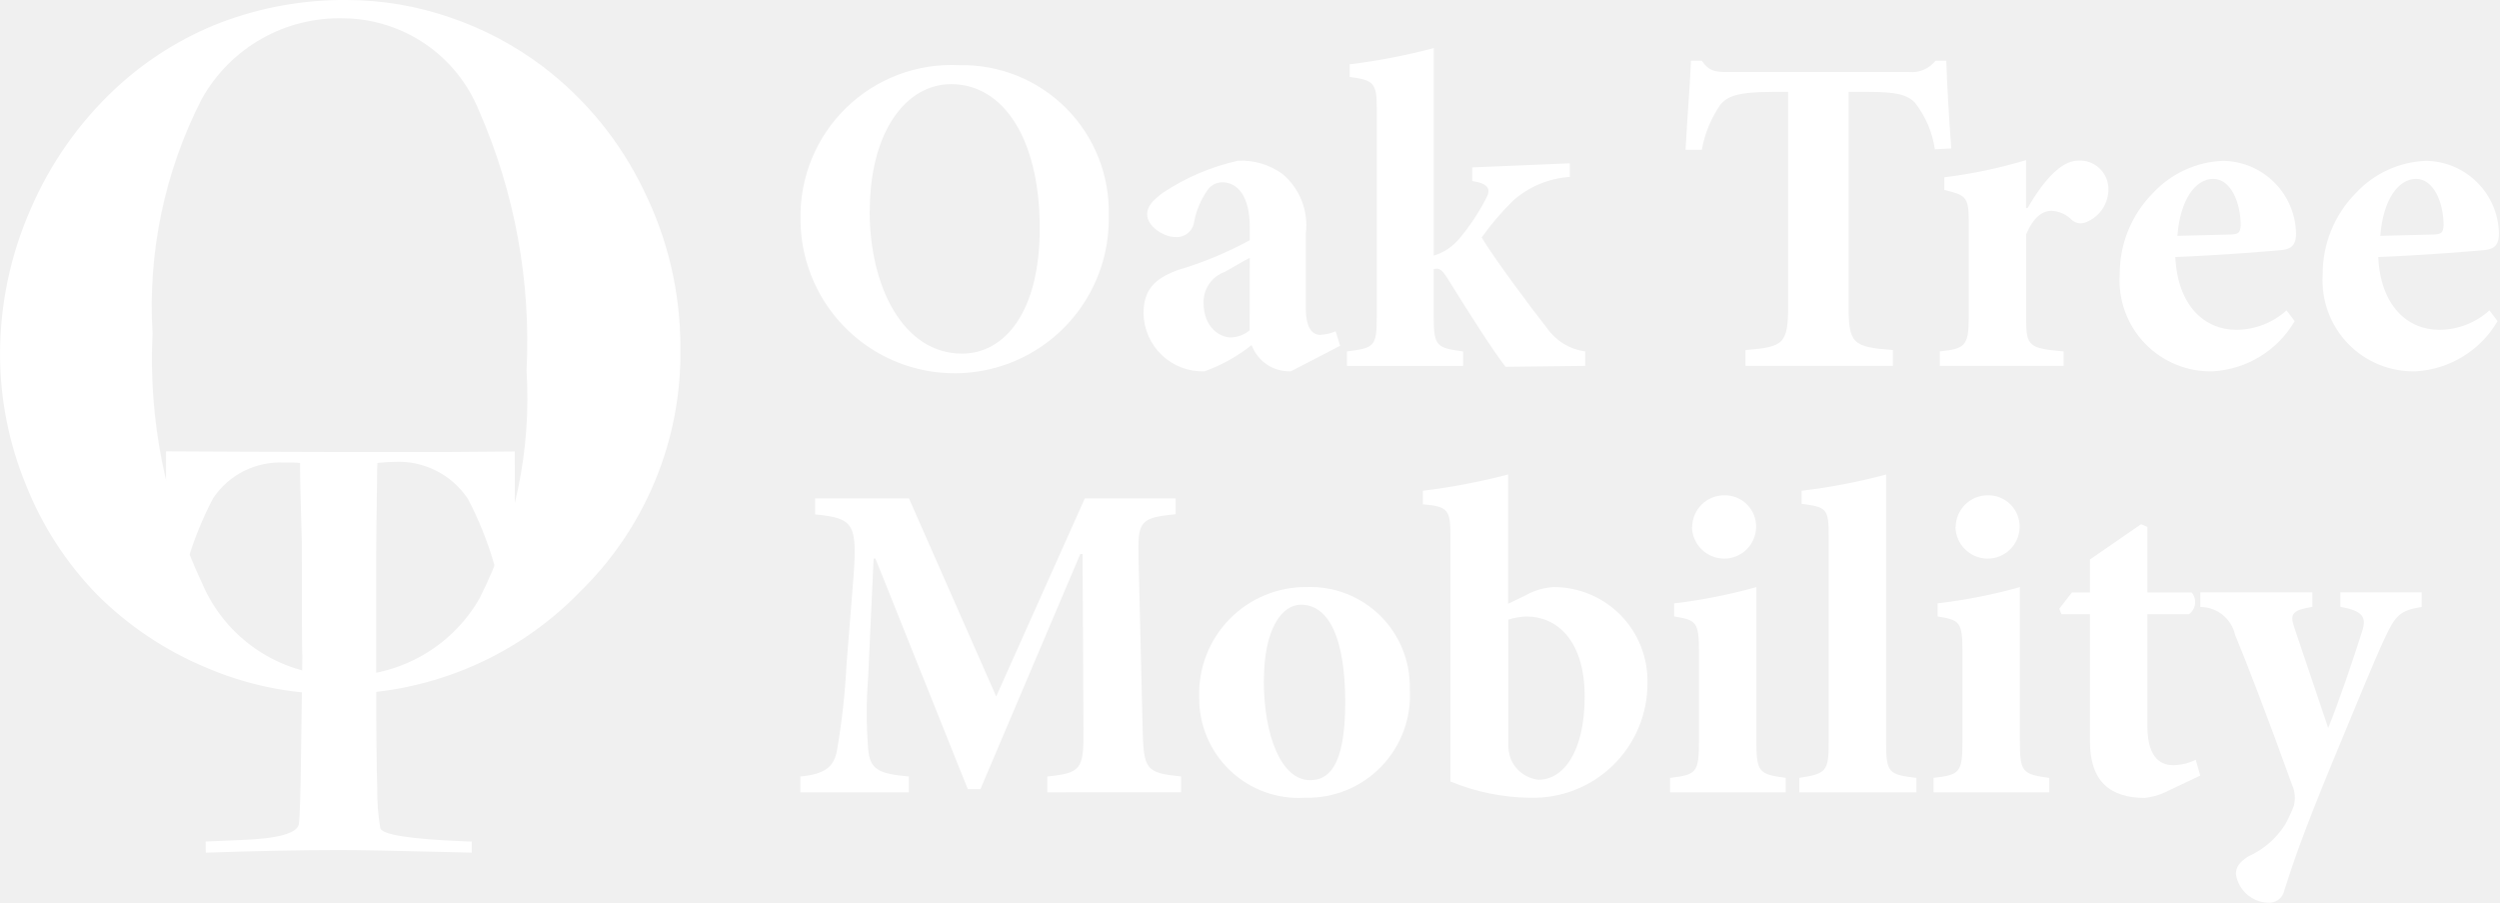
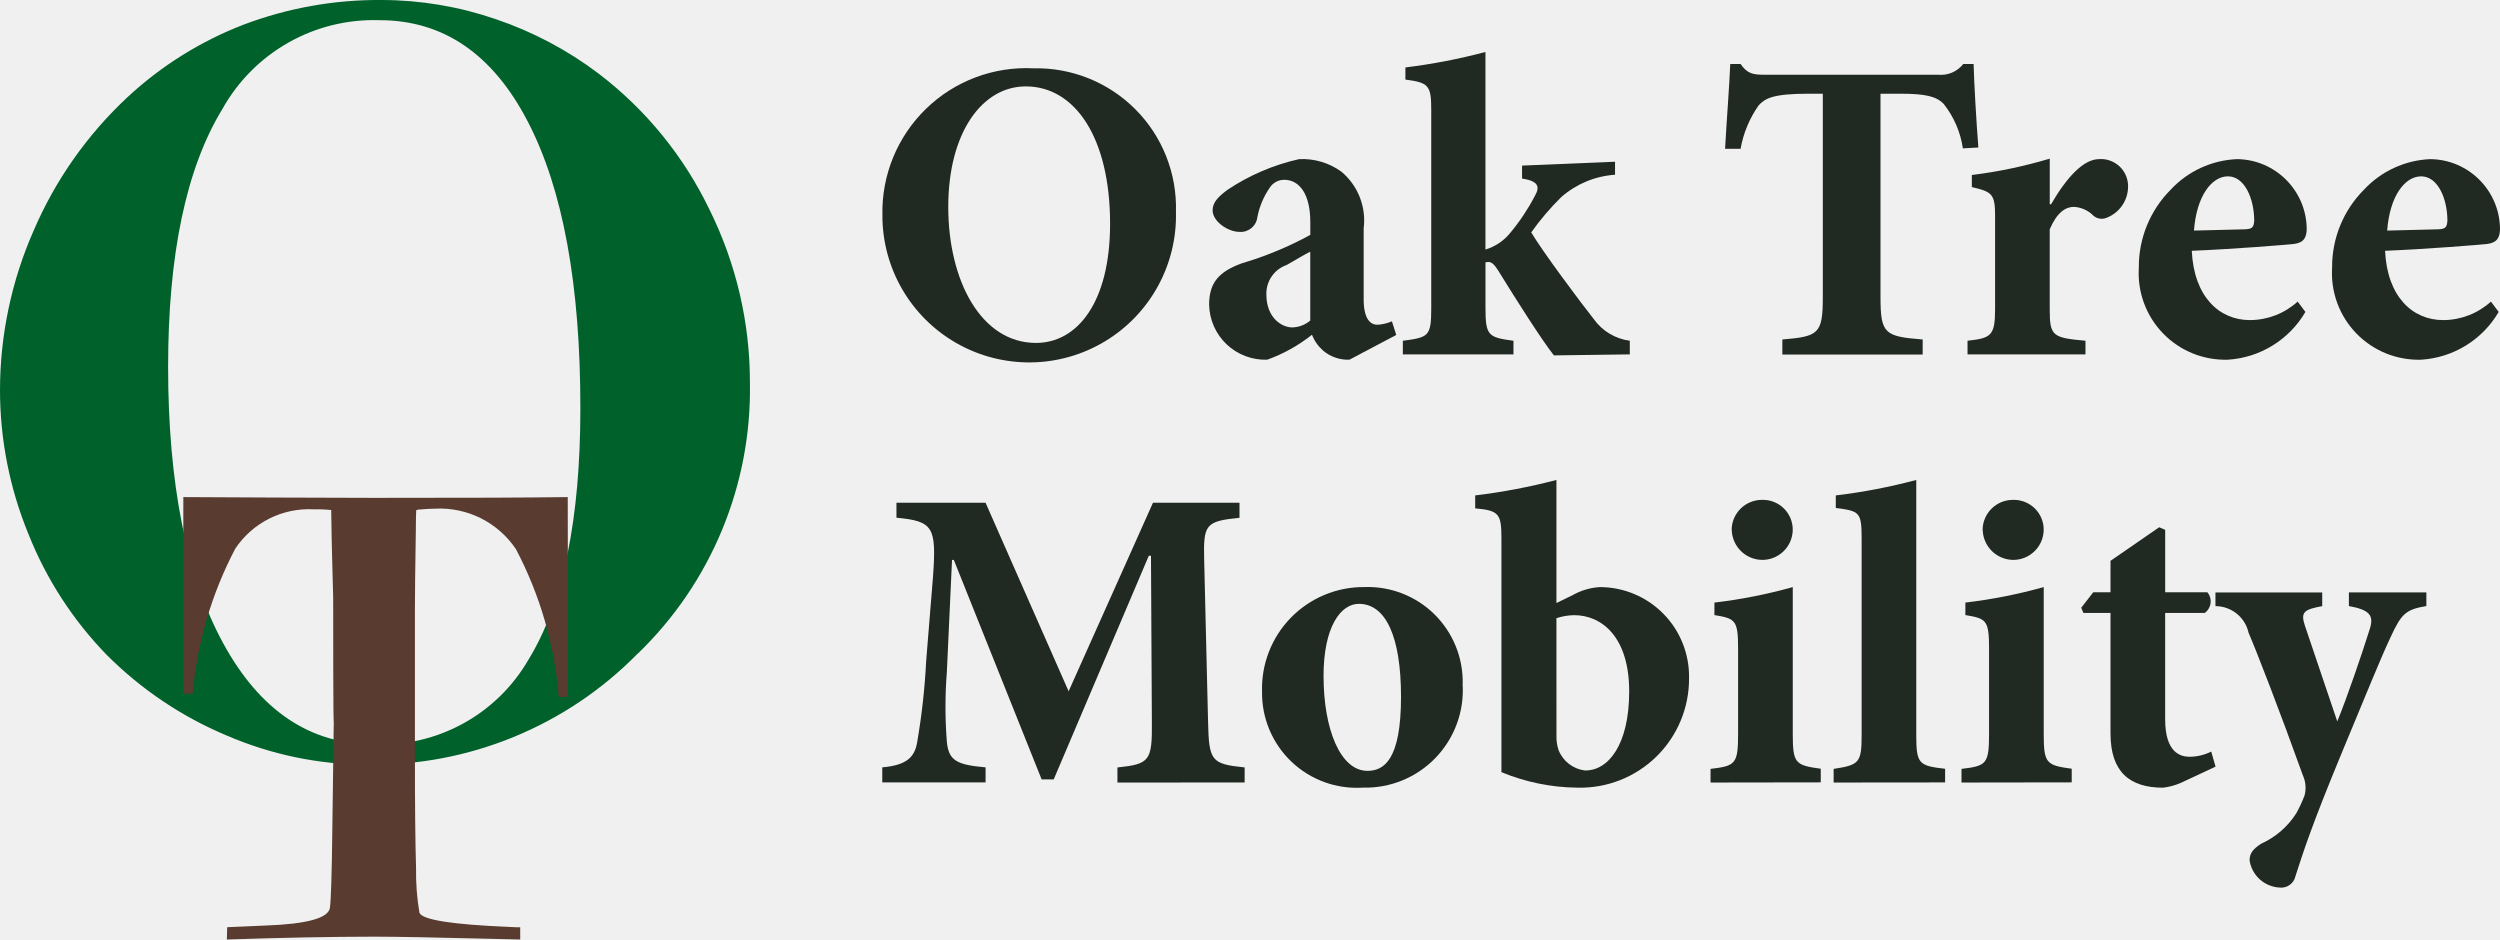
- <svg xmlns="http://www.w3.org/2000/svg" width="70.352" height="25.4" viewBox="0 0 70.352 25.4">
-   <g id="Group_1046" data-name="Group 1046" transform="translate(-552.508 -1270.721)">
+ <svg xmlns="http://www.w3.org/2000/svg" width="91.639" height="34.44" viewBox="0 0 91.639 34.44">
+   <g id="Group_1050" data-name="Group 1050" transform="translate(-552.509 -1268.721)">
    <g id="Group_967" data-name="Group 967" transform="translate(552.509 1268.721)">
-       <path id="Path_836" data-name="Path 836" d="M13.48,3.107a16.175,16.175,0,0,1,1.342,7.321,12.462,12.462,0,0,1-1.328,6.421,4.34,4.34,0,0,1-3.951,2.163A4.268,4.268,0,0,1,5.7,16.437,14.817,14.817,0,0,1,4.293,9.373,12.763,12.763,0,0,1,5.678,2.789,4.431,4.431,0,0,1,9.69.516a4.153,4.153,0,0,1,3.79,2.592m2.808,13.583a9.374,9.374,0,0,0,2.865-6.912A9.926,9.926,0,0,0,18.119,5.35,9.6,9.6,0,0,0,15.29,1.879,9.3,9.3,0,0,0,12.657.486,9.012,9.012,0,0,0,9.755,0,9.757,9.757,0,0,0,6.228.629a9.232,9.232,0,0,0-2.977,1.86A10.1,10.1,0,0,0,.859,5.89,10.128,10.128,0,0,0,0,9.968,9.682,9.682,0,0,0,.727,13.64a9.4,9.4,0,0,0,2,3.09A9.528,9.528,0,0,0,5.8,18.786a9.1,9.1,0,0,0,3.572.742,9.475,9.475,0,0,0,6.92-2.838" transform="translate(0 2)" fill="#fff" />
-       <path id="Path_837" data-name="Path 837" d="M19.3,60.641c.7-.024,1.373-.043,2-.055s1.217-.019,1.747-.019q.833,0,2.994.055c.326.005.575.012.747.018v-.313c-.06,0-.151,0-.274-.009-1.463-.06-2.23-.181-2.3-.362a6.147,6.147,0,0,1-.087-1.135q-.03-.98-.029-2.944V52.2q0-.561.024-2.023c0-.221,0-.385.01-.5l.048-.009c.189-.016.331-.024.425-.024a2.342,2.342,0,0,1,2.071,1.035,9.725,9.725,0,0,1,1.091,3.772h.239l-.008-5.1q-.9.011-1.929.015t-3.025,0q-1.007,0-2.627-.008t-2.237-.011v5.022h.239a9.809,9.809,0,0,1,1.087-3.7,2.264,2.264,0,0,1,2-1.006c.121,0,.214,0,.273,0s.119.007.175.012c0,.478.015.96.029,1.452s.021.752.021.784c0,6.708.053-.3-.021,5.9q-.021,1.768-.064,2.03-.074.388-1.64.444c-.412.018-.737.031-.982.042Z" transform="translate(-13.508 -34.646)" fill="#fff" />
+       <path id="Path_836" data-name="Path 836" d="M19.348,4.46q1.929,3.714,1.926,10.508,0,6.112-1.905,9.216a6.229,6.229,0,0,1-5.672,3.1q-3.494,0-5.513-3.7T6.162,13.452Q6.162,7.26,8.149,4A6.359,6.359,0,0,1,13.909.74q3.511,0,5.439,3.72m4.03,19.5a13.454,13.454,0,0,0,4.111-9.922,14.247,14.247,0,0,0-1.483-6.356A13.78,13.78,0,0,0,21.946,2.7a13.355,13.355,0,0,0-3.779-2A12.935,12.935,0,0,0,14,0,14,14,0,0,0,8.938.9a13.251,13.251,0,0,0-4.273,2.67A14.489,14.489,0,0,0,1.233,8.454,14.536,14.536,0,0,0,0,14.307a13.9,13.9,0,0,0,1.043,5.27,13.5,13.5,0,0,0,2.875,4.435,13.676,13.676,0,0,0,4.4,2.952,13.055,13.055,0,0,0,5.126,1.066,13.6,13.6,0,0,0,9.932-4.073" transform="translate(0 0)" fill="#00612b" />
+       <path id="Path_837" data-name="Path 837" d="M19.785,65.558c1.01-.034,1.97-.062,2.874-.078s1.746-.027,2.508-.027q1.2,0,4.3.079c.468.008.825.017,1.072.026v-.449c-.086,0-.217,0-.394-.013-2.1-.086-3.2-.26-3.3-.519a8.822,8.822,0,0,1-.124-1.628q-.043-1.406-.042-4.225V53.438q0-.8.034-2.9c0-.317.006-.553.014-.719L26.8,49.8c.272-.024.475-.035.611-.035a3.361,3.361,0,0,1,2.972,1.485,13.959,13.959,0,0,1,1.566,5.415h.343l-.011-7.325q-1.286.016-2.768.022t-4.342.006q-1.445,0-3.771-.012t-3.21-.016v7.208h.343a14.08,14.08,0,0,1,1.56-5.316,3.25,3.25,0,0,1,2.874-1.444c.173,0,.307,0,.392.007s.171.01.252.018c.007.686.022,1.378.042,2.083s.03,1.079.03,1.126c0,9.628.076-.429-.031,8.473q-.03,2.537-.091,2.913-.106.556-2.354.637c-.591.026-1.059.044-1.409.061Z" transform="translate(-11.47 -31.119)" fill="#593b30" />
    </g>
-     <g id="Group_966" data-name="Group 966" transform="translate(575.044 1272.073)">
-       <path id="Path_838" data-name="Path 838" d="M96.253,10.115a4.339,4.339,0,1,1-8.677.1,4.253,4.253,0,0,1,4.466-4.338,4.12,4.12,0,0,1,4.211,4.237m-6.731-.14c0,2.176.967,4.02,2.6,4.02,1.209,0,2.189-1.183,2.189-3.524,0-2.532-1.031-4.059-2.494-4.059-1.285,0-2.29,1.361-2.29,3.562" transform="translate(-87.576 -5.395)" fill="#fff" />
-       <path id="Path_839" data-name="Path 839" d="M129.253,22.24a1.135,1.135,0,0,1-.776-.267,1.189,1.189,0,0,1-.331-.471,4.653,4.653,0,0,1-1.323.738,1.659,1.659,0,0,1-1.718-1.628c0-.662.305-.98.967-1.222a10.312,10.312,0,0,0,2.023-.84v-.382c0-.8-.305-1.247-.776-1.247a.51.51,0,0,0-.42.229,2.3,2.3,0,0,0-.369.878.494.494,0,0,1-.534.433c-.331,0-.789-.305-.789-.636,0-.229.153-.394.445-.611a6.272,6.272,0,0,1,2.112-.9,1.964,1.964,0,0,1,1.247.369,1.877,1.877,0,0,1,.662,1.68v2.1c0,.585.2.751.407.751a1.264,1.264,0,0,0,.433-.1l.127.407Zm-1.158-3.193c-.229.115-.445.254-.7.394a.9.9,0,0,0-.6.865c0,.713.471.98.763.98a.858.858,0,0,0,.534-.2Z" transform="translate(-115.448 -13.143)" fill="#fff" />
-       <path id="Path_840" data-name="Path 840" d="M151.821,12.969c-.369-.471-1.094-1.616-1.654-2.519-.115-.178-.191-.242-.28-.242a.337.337,0,0,0-.089.013v1.349c0,.827.089.865.827.967v.407h-3.27v-.407c.763-.1.84-.127.84-.967V5.691c0-.712-.089-.789-.763-.878V4.457A17.556,17.556,0,0,0,149.8,4v5.84a1.5,1.5,0,0,0,.725-.484,6.188,6.188,0,0,0,.738-1.107c.153-.267.1-.433-.382-.509V7.358l2.748-.115v.382a2.684,2.684,0,0,0-1.59.662,7.717,7.717,0,0,0-.891,1.043c.331.56,1.45,2.061,1.845,2.557a1.558,1.558,0,0,0,1.069.649v.407Z" transform="translate(-131.972 -3.999)" fill="#fff" />
-       <path id="Path_841" data-name="Path 841" d="M191.411,7.877a2.764,2.764,0,0,0-.56-1.311c-.216-.229-.547-.305-1.285-.305h-.585v6.018c0,1.081.127,1.158,1.247,1.247v.445H186.08v-.445c1.069-.089,1.2-.165,1.2-1.247V6.261h-.433c-1.043,0-1.272.14-1.463.344a3.193,3.193,0,0,0-.534,1.285h-.458c.051-.929.127-1.857.153-2.506h.305c.2.293.369.318.725.318h5.115a.84.84,0,0,0,.738-.318h.305c.013.534.076,1.654.14,2.468Z" transform="translate(-159.476 -5.027)" fill="#fff" />
-       <path id="Path_842" data-name="Path 842" d="M214.693,17.61c.458-.789.954-1.336,1.425-1.336a.8.8,0,0,1,.852.789.991.991,0,0,1-.623.941.373.373,0,0,1-.395-.051.876.876,0,0,0-.585-.267c-.242,0-.5.165-.713.661v2.367c0,.789.076.84,1.056.929v.407h-3.486v-.407c.687-.076.814-.14.814-.929V17.94c0-.649-.1-.7-.687-.84v-.356a14.049,14.049,0,0,0,2.3-.484V17.61Z" transform="translate(-180.15 -13.106)" fill="#fff" />
-       <path id="Path_843" data-name="Path 843" d="M236.828,20.827a2.86,2.86,0,0,1-2.29,1.412,2.559,2.559,0,0,1-2.634-2.723,3.223,3.223,0,0,1,.942-2.3,2.839,2.839,0,0,1,1.959-.9,2.082,2.082,0,0,1,2.061,2.049c0,.254-.076.42-.369.458-.229.025-1.781.153-3.028.2.064,1.361.814,2.048,1.718,2.048a2.108,2.108,0,0,0,1.412-.547Zm-3.3-2.4,1.514-.038c.191-.013.255-.038.267-.254,0-.649-.28-1.311-.776-1.311s-.929.585-1.005,1.6" transform="translate(-194.765 -13.142)" fill="#fff" />
-       <path id="Path_844" data-name="Path 844" d="M259.029,20.827a2.86,2.86,0,0,1-2.29,1.412,2.559,2.559,0,0,1-2.634-2.723,3.223,3.223,0,0,1,.942-2.3,2.839,2.839,0,0,1,1.959-.9,2.082,2.082,0,0,1,2.061,2.049c0,.254-.076.42-.369.458-.229.025-1.781.153-3.028.2.064,1.361.814,2.048,1.718,2.048a2.108,2.108,0,0,0,1.412-.547Zm-3.3-2.4,1.514-.038c.191-.013.254-.038.267-.254,0-.649-.28-1.311-.776-1.311s-.929.585-1.005,1.6" transform="translate(-211.253 -13.142)" fill="#fff" />
-       <path id="Path_845" data-name="Path 845" d="M292.795,14.889v-.445c.954-.1,1.031-.191,1.018-1.361l-.026-4.9h-.064L290.912,14.8h-.356l-2.6-6.489h-.051l-.153,3.321a13,13,0,0,0,0,2.049c.051.573.305.687,1.145.763v.445h-3.054v-.445c.713-.064.954-.293,1.031-.738a19.958,19.958,0,0,0,.267-2.4l.2-2.507c.1-1.45.013-1.628-1.082-1.73V6.619H288.9l2.456,5.573,2.494-5.573h2.557v.445c-1.018.1-1.069.2-1.043,1.26l.114,4.758c.026,1.171.089,1.26,1.082,1.361v.445Z" transform="translate(-285.847 6.055)" fill="#fff" />
-       <path id="Path_846" data-name="Path 846" d="M335.387,19.174a2.88,2.88,0,0,1-2.951,3.066,2.8,2.8,0,0,1-2.977-2.837,3,3,0,0,1,3.028-3.092,2.8,2.8,0,0,1,2.9,2.863m-4.109-.229c0,1.565.5,2.8,1.3,2.8.483,0,.992-.318.992-2.189,0-1.768-.445-2.748-1.247-2.748-.534,0-1.043.674-1.043,2.138" transform="translate(-318.235 -1.143)" fill="#fff" />
-       <path id="Path_847" data-name="Path 847" d="M356.808,7.409a1.851,1.851,0,0,1,.814-.242,2.641,2.641,0,0,1,2.634,2.685,3.217,3.217,0,0,1-3.308,3.244,6,6,0,0,1-2.239-.458v-6.9c0-.738-.064-.84-.776-.9V4.457a18.06,18.06,0,0,0,2.4-.458V7.638Zm-.471,4.16a1.217,1.217,0,0,0,.064.42.963.963,0,0,0,.776.6c.687.013,1.311-.751,1.311-2.341,0-1.616-.814-2.252-1.629-2.252a1.8,1.8,0,0,0-.522.089Z" transform="translate(-336.412 8.001)" fill="#fff" />
-       <path id="Path_848" data-name="Path 848" d="M380.979,14.633v-.407c.738-.089.814-.14.814-1.043V10.663c0-.84-.089-.878-.7-.98V9.315a15.207,15.207,0,0,0,2.316-.458v4.326c0,.878.064.942.827,1.043v.407Zm.623-7.468a.9.9,0,0,1,.9-.891.88.88,0,0,1,.9.891.9.9,0,0,1-.916.891.91.91,0,0,1-.891-.891" transform="translate(-356.499 6.312)" fill="#fff" />
-       <path id="Path_849" data-name="Path 849" d="M395.121,12.943v-.407c.751-.115.827-.178.827-.992V5.717c0-.763-.064-.8-.763-.891V4.457A17.058,17.058,0,0,0,397.564,4v7.545c0,.853.076.9.852.992v.407Z" transform="translate(-367.002 8.001)" fill="#fff" />
-       <path id="Path_850" data-name="Path 850" d="M409.806,14.633v-.407c.738-.089.814-.14.814-1.043V10.663c0-.84-.089-.878-.7-.98V9.315a15.222,15.222,0,0,0,2.316-.458v4.326c0,.878.064.942.827,1.043v.407Zm.623-7.468a.9.9,0,0,1,.9-.891.88.88,0,0,1,.9.891.9.9,0,0,1-.916.891.91.91,0,0,1-.891-.891" transform="translate(-377.908 6.312)" fill="#fff" />
-       <path id="Path_851" data-name="Path 851" d="M426.491,17a1.872,1.872,0,0,1-.522.14c-.98,0-1.552-.458-1.552-1.6V11.97h-.8l-.064-.153.356-.458h.509V10.43l1.438-.992.178.076v1.845h1.247a.42.42,0,0,1-.076.611h-1.171v3.142c0,.992.458,1.107.725,1.107a1.458,1.458,0,0,0,.636-.153l.127.445Z" transform="translate(-388.117 3.962)" fill="#fff" />
-       <path id="Path_852" data-name="Path 852" d="M445.212,17.311c-.611.1-.738.229-1.056.916s-.738,1.73-1.476,3.5c-.852,2.061-1.107,2.85-1.336,3.562a.431.431,0,0,1-.471.344.946.946,0,0,1-.891-.8c0-.2.089-.331.344-.5a2.384,2.384,0,0,0,1.043-.9,4.21,4.21,0,0,0,.242-.522.888.888,0,0,0-.051-.6c-.662-1.845-1.361-3.652-1.6-4.211a1.007,1.007,0,0,0-.98-.789V16.9h3.155v.407c-.547.1-.649.178-.509.585l.954,2.824c.293-.713.725-1.985.954-2.71.14-.42.013-.585-.611-.7V16.9h2.29Z" transform="translate(-399.573 -1.583)" fill="#fff" />
+     <g id="Group_966" data-name="Group 966" transform="translate(584.854 1270.625)">
+       <path id="Path_838" data-name="Path 838" d="M98.336,11.132a5.381,5.381,0,1,1-10.76.126,5.274,5.274,0,0,1,5.538-5.38,5.109,5.109,0,0,1,5.222,5.254m-8.346-.174c0,2.7,1.2,4.986,3.218,4.986,1.5,0,2.714-1.467,2.714-4.37,0-3.14-1.278-5.033-3.092-5.033-1.594,0-2.84,1.688-2.84,4.418" transform="translate(-87.576 -5.278)" fill="#212923" />
+       <path id="Path_839" data-name="Path 839" d="M130.248,23.663a1.407,1.407,0,0,1-.962-.331,1.475,1.475,0,0,1-.41-.584,5.77,5.77,0,0,1-1.641.915,2.058,2.058,0,0,1-2.13-2.019c0-.821.378-1.215,1.2-1.515a12.788,12.788,0,0,0,2.509-1.041v-.474c0-.994-.379-1.546-.962-1.546a.633.633,0,0,0-.521.284,2.846,2.846,0,0,0-.458,1.089.613.613,0,0,1-.662.536c-.41,0-.978-.379-.978-.789,0-.284.189-.489.552-.757a7.778,7.778,0,0,1,2.619-1.12,2.436,2.436,0,0,1,1.546.457,2.327,2.327,0,0,1,.82,2.083v2.6c0,.726.252.931.5.931a1.567,1.567,0,0,0,.536-.126l.158.5Zm-1.436-3.96c-.284.142-.552.316-.868.489a1.111,1.111,0,0,0-.741,1.073c0,.884.584,1.215.946,1.215a1.064,1.064,0,0,0,.663-.252Z" transform="translate(-113.129 -12.382)" fill="#212923" />
+       <path id="Path_840" data-name="Path 840" d="M152.893,15.122c-.458-.584-1.357-2-2.051-3.124-.142-.221-.236-.3-.347-.3a.418.418,0,0,0-.11.016v1.672c0,1.026.11,1.073,1.026,1.2v.5h-4.055v-.5c.946-.126,1.041-.158,1.041-1.2V6.1c0-.883-.11-.978-.947-1.088V4.567A21.771,21.771,0,0,0,150.384,4v7.242a1.857,1.857,0,0,0,.9-.6,7.673,7.673,0,0,0,.915-1.372c.189-.332.126-.537-.473-.631V8.165l3.408-.142V8.5a3.329,3.329,0,0,0-1.972.82,9.569,9.569,0,0,0-1.1,1.294c.41.694,1.8,2.556,2.288,3.171a1.931,1.931,0,0,0,1.325.8v.5Z" transform="translate(-128.279 -3.999)" fill="#212923" />
+       <path id="Path_841" data-name="Path 841" d="M193.1,8.475A3.427,3.427,0,0,0,192.4,6.85c-.268-.284-.678-.378-1.593-.378h-.726v7.463c0,1.341.158,1.436,1.546,1.546v.552h-5.144v-.552c1.325-.11,1.483-.205,1.483-1.546V6.472h-.537c-1.294,0-1.578.173-1.814.426a3.96,3.96,0,0,0-.663,1.593h-.568c.063-1.152.158-2.3.189-3.108h.379c.252.363.458.394.9.394H192.2a1.042,1.042,0,0,0,.915-.394h.379c.016.663.095,2.051.174,3.061Z" transform="translate(-153.495 -4.941)" fill="#212923" />
+       <path id="Path_842" data-name="Path 842" d="M215.286,17.933c.568-.978,1.183-1.657,1.767-1.657a.994.994,0,0,1,1.057.978,1.229,1.229,0,0,1-.773,1.167.463.463,0,0,1-.489-.063,1.087,1.087,0,0,0-.726-.331c-.3,0-.616.2-.884.82v2.935c0,.978.095,1.042,1.31,1.152v.5h-4.323v-.5c.852-.095,1.01-.174,1.01-1.152v-3.44c0-.8-.126-.868-.852-1.041v-.442a17.422,17.422,0,0,0,2.856-.6v1.672Z" transform="translate(-172.449 -12.348)" fill="#212923" />
+       <path id="Path_843" data-name="Path 843" d="M238.01,21.911a3.546,3.546,0,0,1-2.84,1.751,3.174,3.174,0,0,1-3.266-3.376,4,4,0,0,1,1.168-2.856,3.521,3.521,0,0,1,2.43-1.12,2.582,2.582,0,0,1,2.556,2.54c0,.316-.094.52-.458.568-.284.032-2.209.189-3.755.252.079,1.688,1.01,2.54,2.13,2.54a2.615,2.615,0,0,0,1.751-.678Zm-4.086-2.982,1.878-.047c.236-.016.316-.048.331-.316,0-.8-.347-1.625-.962-1.625-.6,0-1.152.726-1.246,1.988" transform="translate(-185.849 -12.381)" fill="#212923" />
+       <path id="Path_844" data-name="Path 844" d="M260.211,21.911a3.546,3.546,0,0,1-2.84,1.751,3.174,3.174,0,0,1-3.266-3.376,4,4,0,0,1,1.168-2.856,3.521,3.521,0,0,1,2.43-1.12,2.582,2.582,0,0,1,2.556,2.54c0,.316-.094.52-.458.568-.284.032-2.209.189-3.755.252.079,1.688,1.01,2.54,2.13,2.54a2.615,2.615,0,0,0,1.751-.678Zm-4.086-2.982L258,18.882c.236-.016.316-.048.331-.316,0-.8-.347-1.625-.962-1.625-.6,0-1.152.726-1.246,1.988" transform="translate(-200.965 -12.381)" fill="#212923" />
+       <path id="Path_845" data-name="Path 845" d="M294.463,16.875v-.552c1.183-.126,1.278-.236,1.262-1.688l-.032-6.074h-.079l-3.487,8.2h-.442l-3.219-8.046H288.4l-.19,4.118a16.124,16.124,0,0,0,0,2.54c.063.71.379.852,1.42.946v.552h-3.787v-.552c.884-.079,1.184-.363,1.278-.915a24.759,24.759,0,0,0,.331-2.982l.252-3.108c.126-1.8.016-2.019-1.341-2.146V6.619h3.266l3.045,6.911,3.092-6.911h3.171v.552c-1.262.126-1.325.252-1.294,1.562l.142,5.9c.032,1.452.111,1.562,1.341,1.688v.552Z" transform="translate(-285.848 9.905)" fill="#212923" />
+       <path id="Path_846" data-name="Path 846" d="M336.81,19.861a3.571,3.571,0,0,1-3.66,3.8,3.473,3.473,0,0,1-3.692-3.518,3.723,3.723,0,0,1,3.755-3.834,3.478,3.478,0,0,1,3.6,3.55m-5.1-.284c0,1.941.615,3.471,1.609,3.471.6,0,1.23-.395,1.23-2.714,0-2.193-.552-3.408-1.546-3.408-.662,0-1.294.836-1.294,2.651" transform="translate(-315.542 3.306)" fill="#212923" />
+       <path id="Path_847" data-name="Path 847" d="M357.5,8.227a2.3,2.3,0,0,1,1.01-.3,3.275,3.275,0,0,1,3.266,3.329,3.989,3.989,0,0,1-4.1,4.023,7.446,7.446,0,0,1-2.777-.568V6.161c0-.915-.079-1.041-.962-1.12V4.567A22.4,22.4,0,0,0,356.915,4V8.511Zm-.584,5.159a1.509,1.509,0,0,0,.079.521,1.194,1.194,0,0,0,.962.742c.852.016,1.625-.931,1.625-2.9,0-2-1.01-2.793-2.02-2.793a2.234,2.234,0,0,0-.647.11Z" transform="translate(-332.208 11.689)" fill="#212923" />
+       <path id="Path_848" data-name="Path 848" d="M380.979,16.64v-.5c.916-.11,1.01-.174,1.01-1.294V11.717c0-1.041-.11-1.088-.868-1.215v-.458a18.859,18.859,0,0,0,2.872-.568v5.364c0,1.089.079,1.168,1.026,1.294v.5Zm.773-9.261a1.111,1.111,0,0,1,1.12-1.1,1.091,1.091,0,0,1,1.12,1.1,1.115,1.115,0,0,1-1.136,1.1,1.129,1.129,0,0,1-1.1-1.1" transform="translate(-350.623 10.14)" fill="#212923" />
+       <path id="Path_849" data-name="Path 849" d="M395.121,15.091v-.5c.931-.142,1.026-.221,1.026-1.231V6.129c0-.947-.079-.994-.947-1.1V4.567A21.154,21.154,0,0,0,398.15,4v9.356c0,1.057.095,1.12,1.057,1.231v.5Z" transform="translate(-360.253 11.689)" fill="#212923" />
+       <path id="Path_850" data-name="Path 850" d="M409.806,16.64v-.5c.915-.11,1.01-.174,1.01-1.294V11.717c0-1.041-.11-1.088-.868-1.215v-.458a18.875,18.875,0,0,0,2.872-.568v5.364c0,1.089.079,1.168,1.026,1.294v.5Zm.773-9.261a1.111,1.111,0,0,1,1.12-1.1,1.092,1.092,0,0,1,1.12,1.1,1.115,1.115,0,0,1-1.136,1.1,1.129,1.129,0,0,1-1.1-1.1" transform="translate(-370.251 10.14)" fill="#212923" />
+       <path id="Path_851" data-name="Path 851" d="M427.2,18.81a2.321,2.321,0,0,1-.647.174c-1.215,0-1.925-.568-1.925-1.988V12.578h-.994l-.079-.19.442-.568h.631V10.668l1.783-1.23.221.094V11.82h1.546a.521.521,0,0,1-.095.758h-1.452v3.9c0,1.231.568,1.373.9,1.373a1.808,1.808,0,0,0,.789-.19l.158.552Z" transform="translate(-379.611 7.985)" fill="#212923" />
+       <path id="Path_852" data-name="Path 852" d="M446.709,17.409c-.757.126-.915.284-1.31,1.136-.394.836-.915,2.146-1.83,4.339-1.057,2.556-1.372,3.534-1.656,4.418a.534.534,0,0,1-.584.426,1.173,1.173,0,0,1-1.1-.994c0-.252.111-.41.426-.615A2.956,2.956,0,0,0,441.944,25a5.212,5.212,0,0,0,.3-.647,1.1,1.1,0,0,0-.063-.741c-.821-2.288-1.688-4.528-1.988-5.222a1.248,1.248,0,0,0-1.215-.978v-.5h3.913v.5c-.678.126-.8.221-.631.726l1.183,3.5c.363-.884.9-2.461,1.183-3.361.174-.52.016-.726-.757-.868v-.5h2.84Z" transform="translate(-390.114 2.902)" fill="#212923" />
    </g>
  </g>
</svg>
